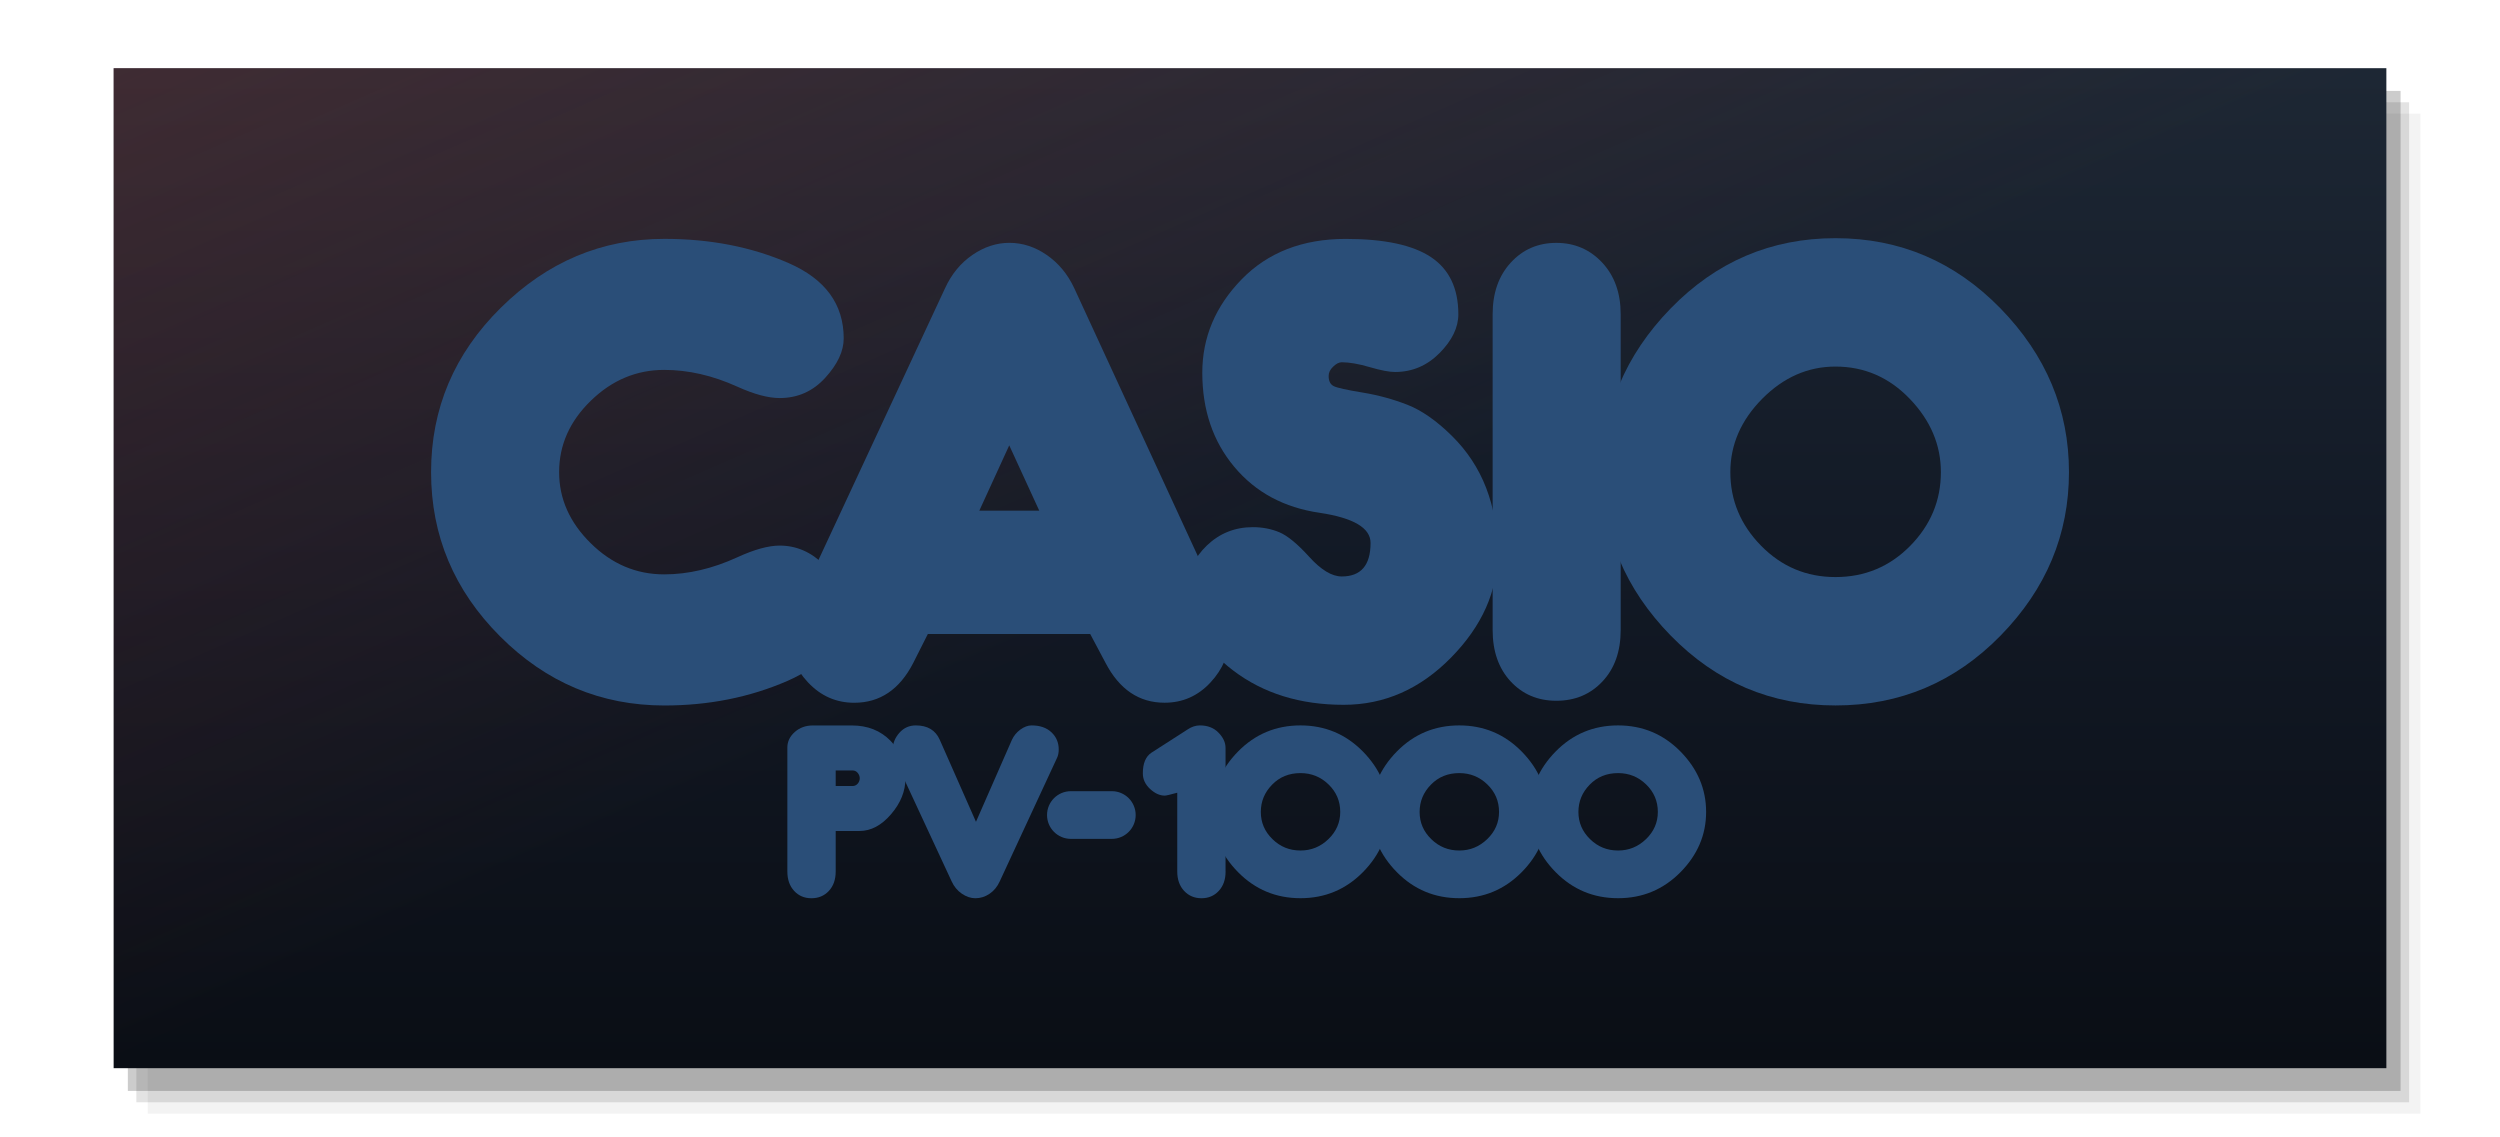
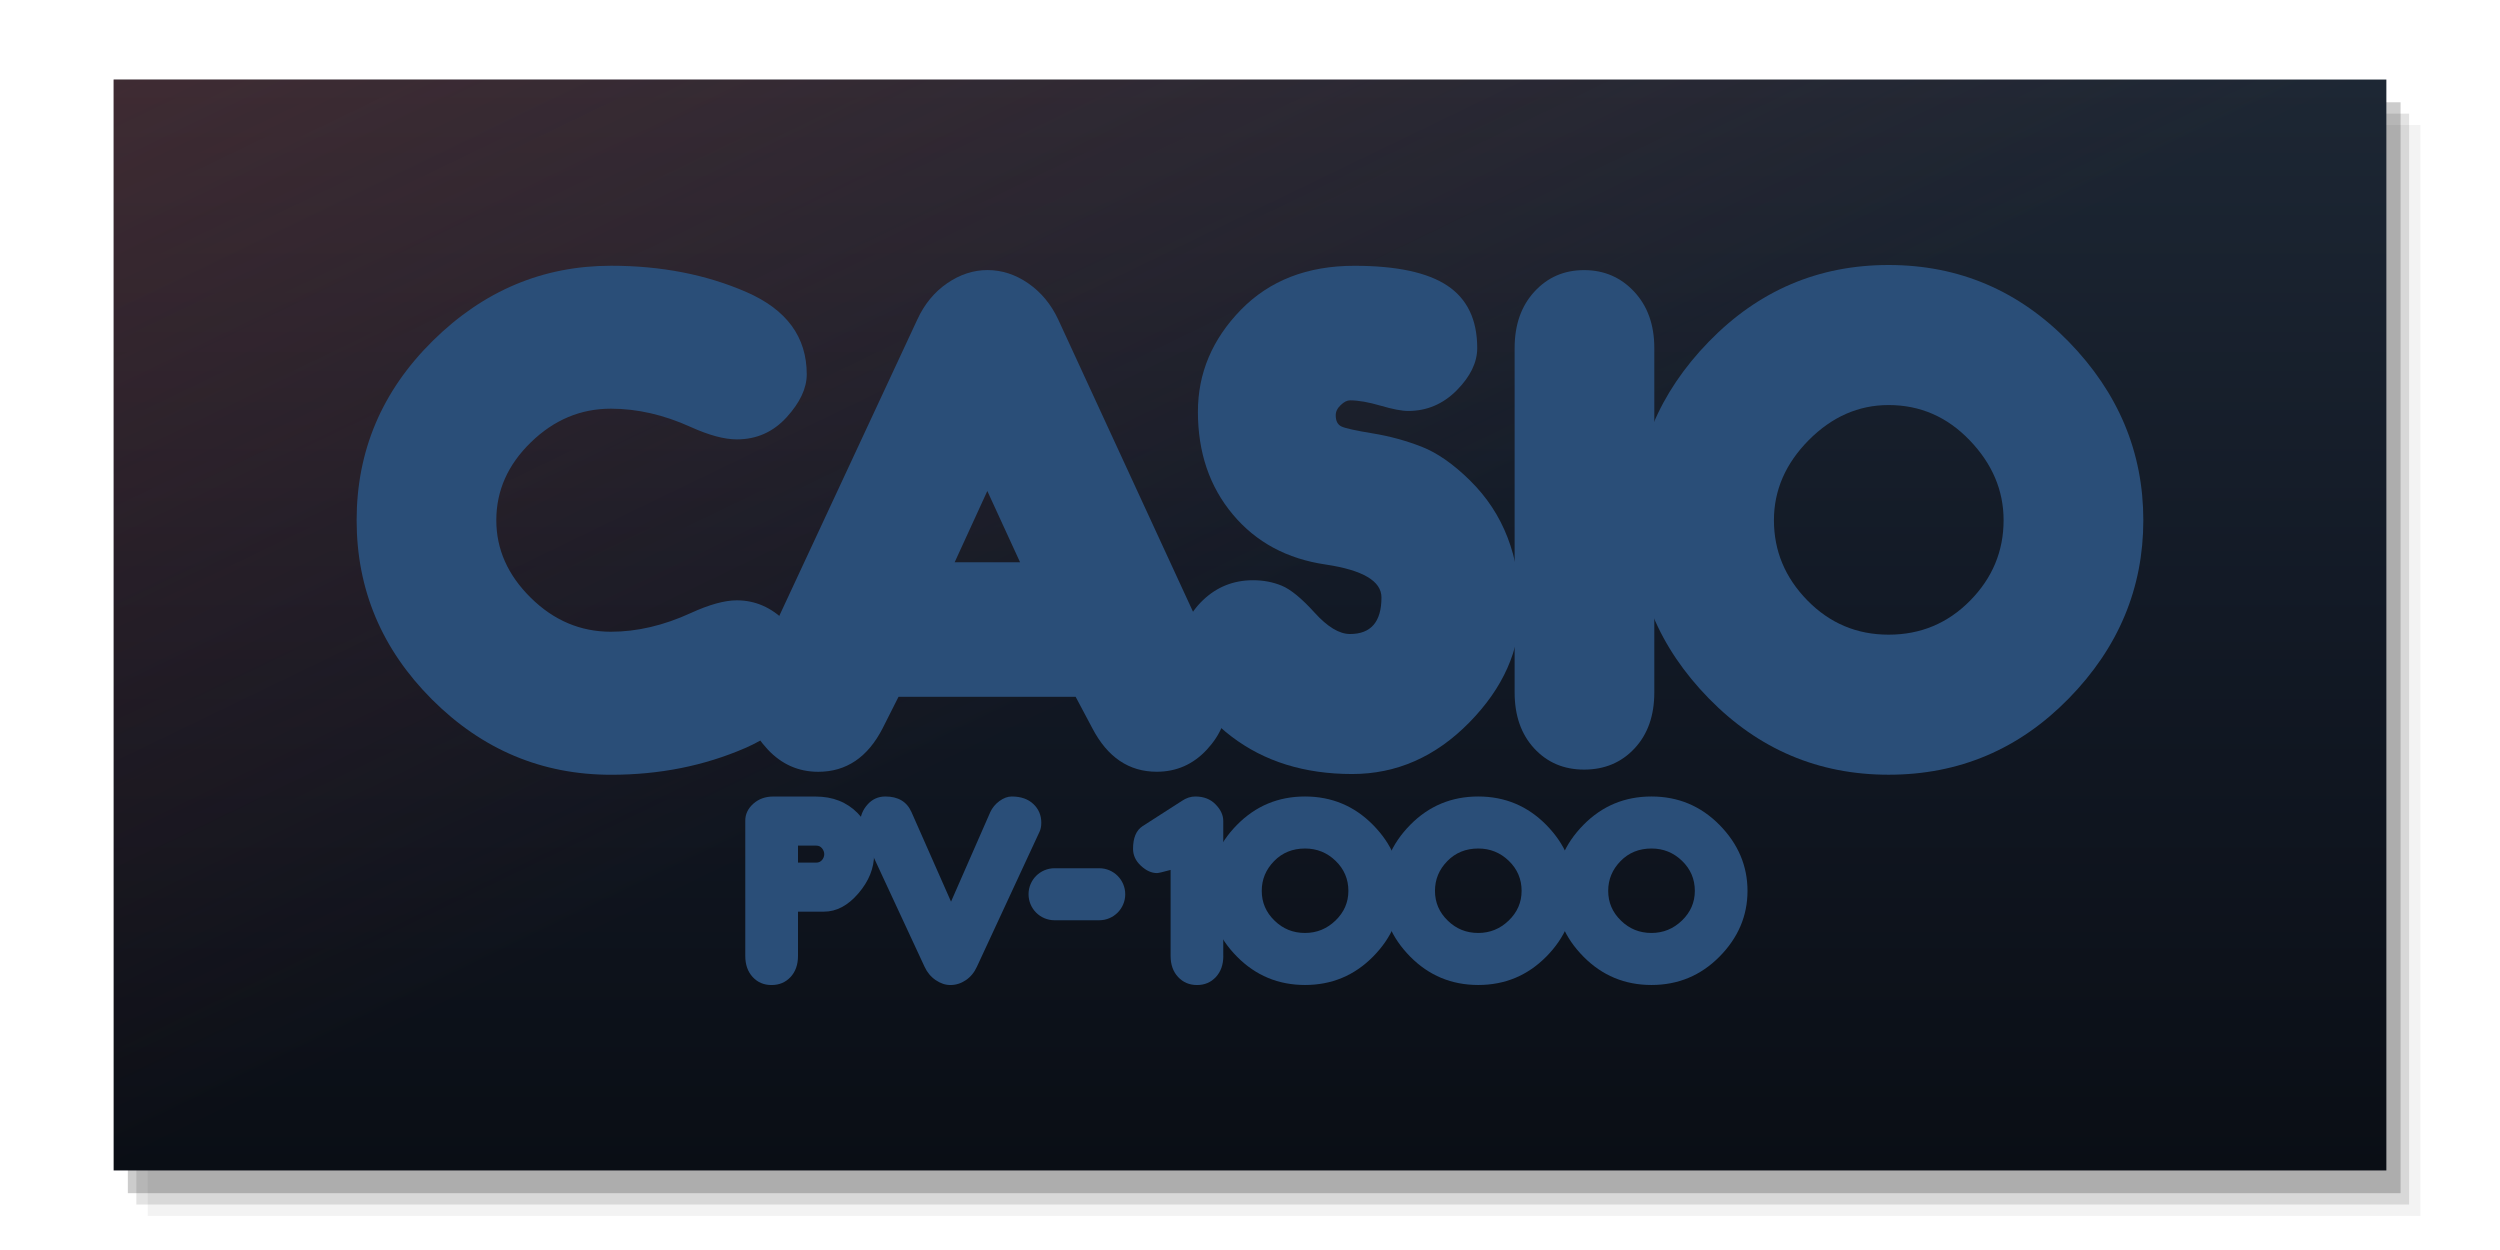
- <svg xmlns="http://www.w3.org/2000/svg" viewBox="0 0 440 200" preserveAspectRatio="xMidYMid meet">
+ <svg xmlns="http://www.w3.org/2000/svg" viewBox="0 0 440 220" preserveAspectRatio="xMidYMid meet">
  <defs>
    <linearGradient id="capBase" x1="0" y1="0" x2="0" y2="1">
      <stop offset="0" stop-color="#1d2734" />
      <stop offset="0.5" stop-color="#121925" />
      <stop offset="1" stop-color="#0a0e15" />
    </linearGradient>
    <linearGradient id="capBloom" x1="0" y1="0" x2="1" y2="1">
      <stop offset="0" stop-color="#9e3830" stop-opacity="0.26" />
      <stop offset="0.5" stop-color="#9e3830" stop-opacity="0" />
    </linearGradient>
  </defs>
-   <rect x="26.0" y="20.0" width="400" height="176" fill="#000000" fill-opacity="0.05" />
-   <rect x="24.0" y="18.0" width="400" height="176" fill="#000000" fill-opacity="0.11" />
-   <rect x="22.5" y="16.0" width="400" height="176" fill="#000000" fill-opacity="0.2" />
-   <rect x="20" y="12" width="400" height="176" fill="url(#capBase)" />
-   <rect x="20" y="12" width="400" height="176" fill="url(#capBloom)" />
-   <g transform="translate(75.870 41.920) scale(0.07507)">
+   <rect x="26.0" y="22.0" width="400" height="192" fill="#000000" fill-opacity="0.05" />
+   <rect x="24.0" y="20.0" width="400" height="192" fill="#000000" fill-opacity="0.11" />
+   <rect x="22.5" y="18.0" width="400" height="192" fill="#000000" fill-opacity="0.2" />
+   <rect x="20" y="14" width="400" height="192" fill="url(#capBase)" />
+   <rect x="20" y="14" width="400" height="192" fill="url(#capBloom)" />
+   <g transform="translate(62.767 46.640) scale(0.08189)">
    <style type="text/css">
	.st0{fill:#2A4E78;}
</style>
    <g>
      <g>
        <g>
          <path class="st0" d="M817.2,720.7c39.3,0,74.2,15.2,104.6,45.6c30.4,30.4,45.6,62.4,45.6,95.9c0,79.1-44.1,137.8-132.4,176     c-88.3,38.3-184.3,57.4-288,57.4c-148.8,0-277.2-54-385.1-161.9C54,825.7,0,697.4,0,548.6c0-149.3,54.5-277.8,163.5-385.5     C272.5,55.4,400.3,1.6,547,1.6c107.4,0,204.3,18.9,290.8,56.6S967.4,154.8,967.4,235c0,29.9-14.4,60.6-43.3,92.3     c-28.9,31.7-64.5,47.5-107,47.5c-26.8,0-59.8-8.9-99.2-26.7c-57.7-26.2-114.9-39.3-171.5-39.3c-65,0-122.4,24.1-171.9,72.3     c-49.6,48.2-74.3,104-74.3,167.4c0,62.4,24.6,117.9,74,166.6c49.3,48.7,106.7,73.1,172.3,73.1c56.1,0,113.3-13.4,171.5-40.1     C757.9,729.8,790.9,720.7,817.2,720.7z" />
          <path class="st0" d="M1164.6,928.1l-34.1,67.6c-32,62.4-78.1,93.5-138.4,93.5c-42.4,0-78.6-16-108.5-47.9     c-29.9-31.9-44.8-67.3-44.8-106.1c0-20.9,3.1-38.2,9.4-51.9l356.8-766c15.2-33.1,36.6-59.1,64.1-78     c27.5-18.9,56.4-28.4,86.8-28.4c30.9,0,60.2,9.6,87.7,28.6c27.5,19.1,48.9,44.9,64.1,77.3l353.5,766.4     c6.8,15.2,10.2,32.5,10.2,51.9c0,39.3-14.7,74.8-44.1,106.5c-29.4,31.7-65.3,47.5-107.7,47.5c-59.8,0-105.9-31.2-138.4-93.5     l-35.9-67.6H1164.6z M1425.9,638.9l-70.4-153.2l-70.2,153.2H1425.9z" />
          <path class="st0" d="M2104.3,323c0,12.1,4,20,12.2,24c8.1,3.9,30.5,8.9,67.2,14.9c36.7,6,71.7,15.6,105.3,28.7     c33.5,13.1,68.2,37.3,104.1,72.7c35.9,35.4,62.7,76.1,80.5,122.2c17.8,46.1,26.7,97.2,26.7,153.2c0,89.1-36.3,170.5-108.8,244.4     C2319,1057,2235,1094,2139.6,1094c-102.2,0-188.6-26.8-259.3-80.6c-70.7-53.7-106.1-118-106.1-192.9c0-38.2,14.9-71.6,44.8-100.2     c29.9-28.5,65.7-42.8,107.7-42.8c22,0,42.6,3.9,61.7,11.8c19.1,7.9,42.6,27.1,70.4,57.8c27.8,30.7,53.2,46,76.2,46     c45,0,67.6-26.2,67.6-78.6c0-35.1-39.8-58.7-119.5-70.7c-83.3-12.1-150-47.9-200-107.7c-50-59.7-75-133.3-75-220.8     c0-82.8,30.8-155.7,92.3-218.9c61.6-63.1,142.9-94.7,244-94.7c90.6,0,157.3,14.3,200,42.8c42.7,28.6,64,73.2,64,134     c0,30.9-14.7,61.2-44,90.8c-29.4,29.6-64.2,44.4-104.5,44.4c-13.6,0-33.4-3.8-59.3-11.4c-25.9-7.6-47.8-11.4-65.6-11.4     c-6.3,0-13,3.4-20,10.2C2107.8,307.8,2104.3,315.1,2104.3,323z" />
          <path class="st0" d="M2789,918.7c0,49.8-14.1,89.9-42.4,120.2c-28.3,30.4-64.5,45.6-108.5,45.6c-43.5,0-79.2-15.2-107.3-45.6     c-28-30.4-42-70.5-42-120.2V178.4c0-49.8,14.1-90.1,42.4-121c28.3-30.9,63.9-46.4,106.9-46.4c42.9,0,78.9,15.5,107.7,46.4     c28.8,30.9,43.2,71.3,43.2,121V918.7z" />
          <path class="st0" d="M3292.6,0c150.8,0,279.7,54.9,386.8,164.6c107,109.8,160.6,237.7,160.6,383.9     c0,146.2-53.4,273.9-160.2,383.1s-235.8,163.9-387.2,163.9c-150.8,0-279.6-54.6-386.4-163.9S2746,694.7,2746,548.6     c0-146.2,53.4-274.1,160.2-383.9C3013,54.9,3141.8,0,3292.6,0z M3292.6,794.5c68.7,0,127.1-24.4,175.1-73.1     c48-48.7,72-106.4,72-172.9c0-63.9-24.3-121.2-72.8-171.7c-48.5-50.6-106.7-75.8-174.4-75.8c-64.5,0-121.7,25.2-171.6,75.4     c-49.8,50.3-74.8,107.7-74.8,172.1c0,66,24,123.5,72,172.5C3166.3,770.1,3224.4,794.5,3292.6,794.5z" />
        </g>
        <g>
          <path class="st0" d="M1862.7,1484.9c0,18.8-5.3,33.9-16,45.4c-10.6,11.5-24.2,17.2-40.5,17.2s-29.9-5.7-40.7-17.2     c-10.7-11.5-16.1-26.6-16.1-45.4v-184.8c-16.6,4.6-26.3,6.8-29.1,6.8c-11.9,0-23.4-5.2-34.7-15.7c-11.3-10.5-16.9-22.6-16.9-36.5     c0-23.5,6.8-39.7,20.4-48.6l85-54.6c9.1-6.1,18.6-9.2,28.4-9.2c18,0,32.5,5.6,43.5,16.9c11.1,11.3,16.6,23.2,16.6,35.9V1484.9z" />
          <path class="st0" d="M2038.3,1142.3c57.3,0,106.1,20.4,146.2,61.1c40.1,40.7,60.2,88,60.2,141.8c0,53.6-20.1,100.7-60.2,141.3     c-40.2,40.6-88.9,60.9-146.2,60.9c-57.3,0-106.1-20.3-146.2-60.9c-40.1-40.6-60.2-87.7-60.2-141.3c0-53.8,20-101,60.1-141.8     C1932,1162.7,1980.8,1142.3,2038.3,1142.3z M2038.3,1435.6c25.2,0,47-8.9,65.5-26.7c18.4-17.8,27.7-39,27.7-63.8     c0-25.3-9.2-46.8-27.5-64.5c-18.3-17.7-40.2-26.5-65.6-26.5c-26.8,0-49,9-66.6,27.1c-17.7,18.1-26.5,39.4-26.5,63.9     c0,24.9,9.1,46.2,27.4,63.9C1990.8,1426.8,2012.7,1435.6,2038.3,1435.6z" />
          <path class="st0" d="M2410.6,1142.3c57.3,0,106.1,20.4,146.2,61.1c40.1,40.7,60.2,88,60.2,141.8c0,53.6-20.1,100.7-60.2,141.3     c-40.2,40.6-88.9,60.9-146.2,60.9c-57.3,0-106.1-20.3-146.2-60.9c-40.1-40.6-60.2-87.7-60.2-141.3c0-53.8,20-101,60.1-141.8     C2304.3,1162.7,2353.1,1142.3,2410.6,1142.3z M2410.6,1435.6c25.2,0,47-8.9,65.5-26.7c18.4-17.8,27.7-39,27.7-63.8     c0-25.3-9.2-46.8-27.5-64.5c-18.3-17.7-40.2-26.5-65.6-26.5c-26.8,0-49,9-66.6,27.1c-17.7,18.1-26.5,39.4-26.5,63.9     c0,24.9,9.1,46.2,27.4,63.9C2363.1,1426.8,2385,1435.6,2410.6,1435.6z" />
          <path class="st0" d="M2782.9,1142.3c57.3,0,106.1,20.4,146.2,61.1c40.1,40.7,60.2,88,60.2,141.8c0,53.6-20.1,100.7-60.2,141.3     c-40.2,40.6-88.9,60.9-146.2,60.9c-57.3,0-106.1-20.3-146.2-60.9c-40.1-40.6-60.2-87.7-60.2-141.3c0-53.8,20-101,60.1-141.8     C2676.6,1162.7,2725.3,1142.3,2782.9,1142.3z M2782.9,1435.6c25.2,0,47-8.9,65.5-26.7c18.4-17.8,27.7-39,27.7-63.8     c0-25.3-9.2-46.8-27.5-64.5c-18.3-17.7-40.2-26.5-65.6-26.5c-26.8,0-49,9-66.6,27.1c-17.7,18.1-26.5,39.4-26.5,63.9     c0,24.9,9.1,46.2,27.4,63.9C2735.4,1426.8,2757.3,1435.6,2782.9,1435.6z" />
        </g>
        <g>
          <path class="st0" d="M948.6,1389.7v95.2c0,18.8-5.3,33.9-16,45.4c-10.7,11.5-24.3,17.2-40.9,17.2c-16.4,0-29.9-5.7-40.5-17.2     c-10.6-11.5-15.9-26.6-15.9-45.4v-290.9c0-13.8,5.8-25.9,17.3-36.2c11.6-10.3,25.8-15.4,42.6-15.4h91.1c37.2,0,67.4,12,90.8,35.9     c23.3,23.9,35,53.5,35,88.7c0,29.5-11.2,57.3-33.7,83.5c-22.4,26.2-47.1,39.3-74,39.3H948.6z M948.6,1284.4h39.5     c4.9,0,9-1.9,12.2-5.6c3.1-3.8,4.7-7.9,4.7-12.5c0-4.5-1.6-8.7-4.7-12.6c-3.2-3.9-7.2-5.8-12.2-5.8h-39.5V1284.4z" />
          <path class="st0" d="M1277.5,1368.3l84.3-192.3c4.4-9.5,11-17.5,19.8-24c8.9-6.4,17.7-9.7,26.3-9.7c19.7,0,35.2,5.4,46.6,16.2     c11.4,10.8,17,24.2,17,40.2c0,7.7-1.3,14.2-3.9,19.6l-134.4,289.7c-5.7,12.5-13.7,22.2-24,29.1c-10.2,6.9-21.3,10.4-33.1,10.4     c-10.8,0-21.4-3.6-31.8-10.7c-10.3-7.1-18.3-16.7-23.8-28.8l-134.6-289.7c-2.3-5.9-3.5-12.5-3.5-19.6c0-14.2,5.1-27.2,15.4-38.9     c10.3-11.7,23.2-17.5,38.6-17.5c27.5,0,46.2,11.2,56.1,33.5L1277.5,1368.3z" />
        </g>
        <path class="st0" d="M1444.1,1352.4L1444.1,1352.4c0-30.9,25-55.9,55.9-55.9h96c30.9,0,55.9,25,55.9,55.9v0    c0,30.9-25,55.9-55.9,55.9h-96C1469.1,1408.3,1444.1,1383.3,1444.1,1352.4z" />
      </g>
    </g>
  </g>
</svg>
